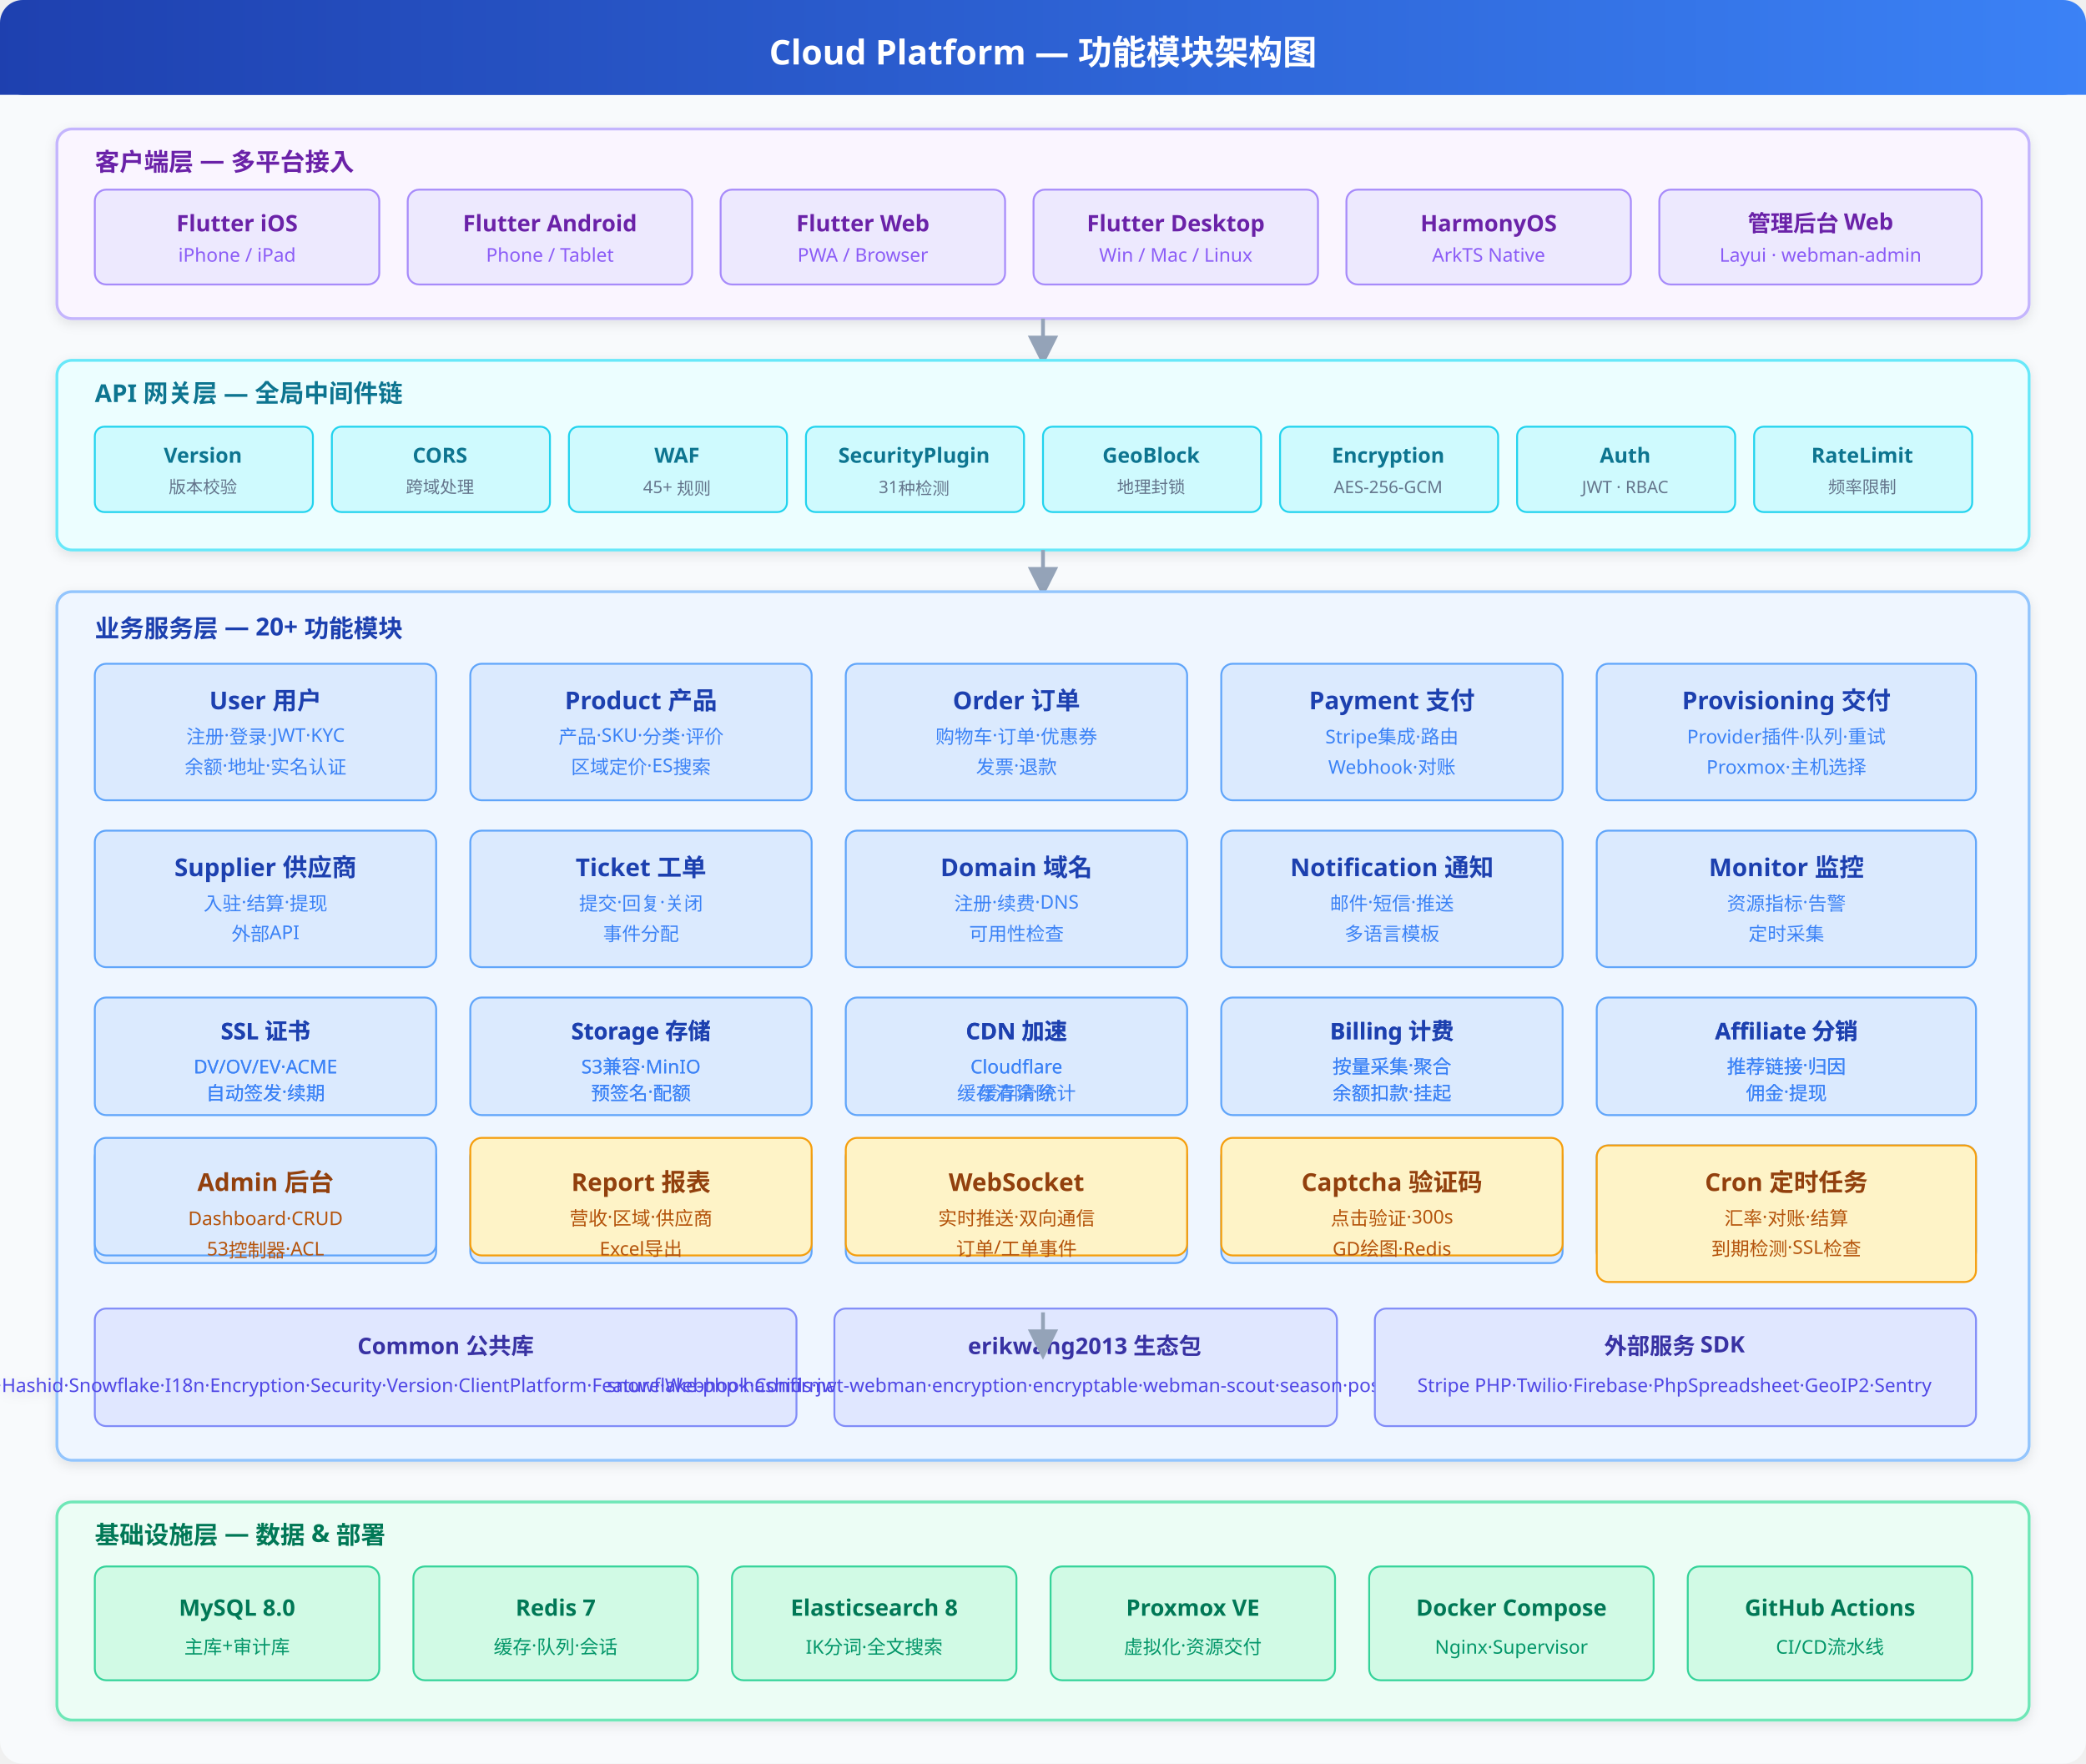
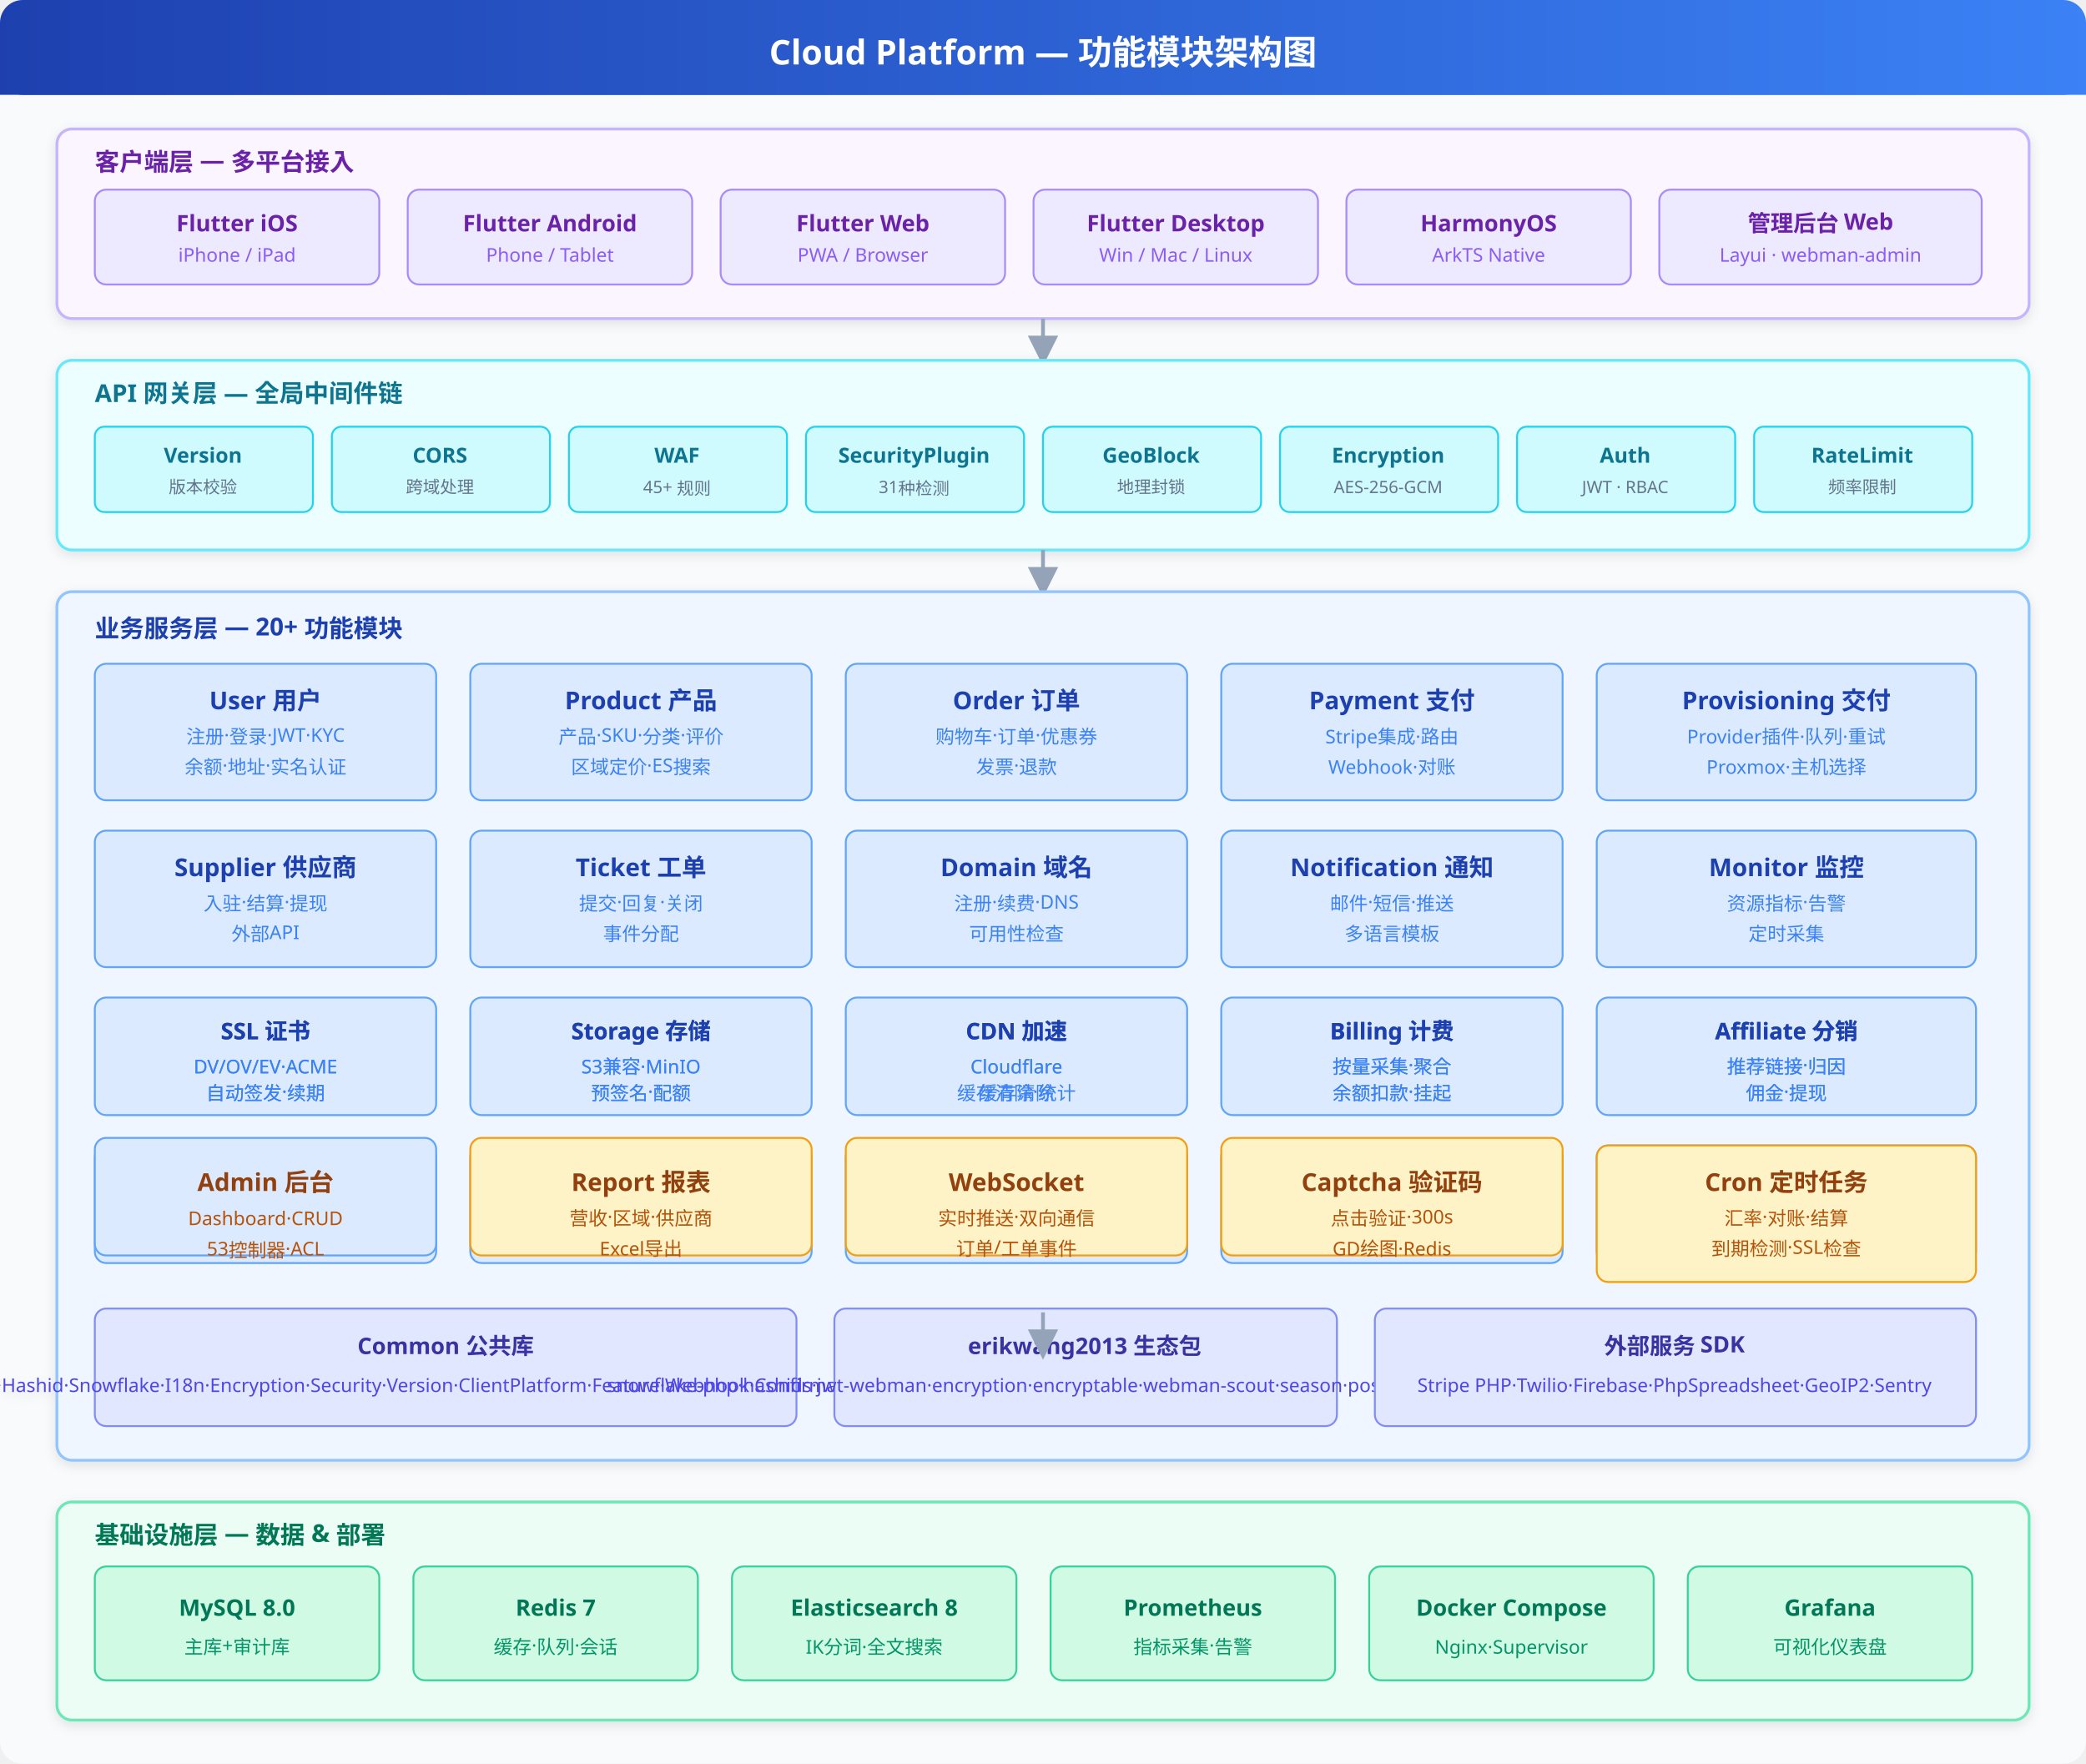
<svg xmlns="http://www.w3.org/2000/svg" viewBox="0 0 1100 930" font-family="'Microsoft YaHei','PingFang SC','Noto Sans SC',sans-serif">
  <defs>
    <linearGradient id="hdr" x1="0" y1="0" x2="1" y2="0">
      <stop offset="0%" stop-color="#1e40af" />
      <stop offset="100%" stop-color="#3b82f6" />
    </linearGradient>
    <filter id="sh">
      <feDropShadow dx="0" dy="2" stdDeviation="3" flood-opacity="0.1" />
    </filter>
    <marker id="arrD" markerWidth="8" markerHeight="8" refX="4" refY="4" orient="auto">
      <path d="M0,0 L8,4 L0,8 Z" fill="#94a3b8" />
    </marker>
  </defs>
  <rect width="1100" height="930" fill="#f8fafc" rx="12" />
  <rect x="0" y="0" width="1100" height="50" fill="url(#hdr)" rx="12" />
  <rect x="0" y="12" width="1100" height="38" fill="url(#hdr)" />
  <text x="550" y="34" text-anchor="middle" fill="#fff" font-size="18" font-weight="bold">Cloud Platform — 功能模块架构图</text>
  <g filter="url(#sh)">
    <rect x="30" y="68" width="1040" height="100" rx="8" fill="#faf5ff" stroke="#c4b5fd" stroke-width="1.5" />
    <text x="50" y="90" fill="#6b21a8" font-size="13" font-weight="bold">客户端层 — 多平台接入</text>
    <rect x="50" y="100" width="150" height="50" rx="6" fill="#ede9fe" stroke="#a78bfa" />
    <text x="125" y="122" text-anchor="middle" fill="#6b21a8" font-size="12" font-weight="bold">Flutter iOS</text>
    <text x="125" y="138" text-anchor="middle" fill="#8b5cf6" font-size="10">iPhone / iPad</text>
    <rect x="215" y="100" width="150" height="50" rx="6" fill="#ede9fe" stroke="#a78bfa" />
    <text x="290" y="122" text-anchor="middle" fill="#6b21a8" font-size="12" font-weight="bold">Flutter Android</text>
    <text x="290" y="138" text-anchor="middle" fill="#8b5cf6" font-size="10">Phone / Tablet</text>
    <rect x="380" y="100" width="150" height="50" rx="6" fill="#ede9fe" stroke="#a78bfa" />
    <text x="455" y="122" text-anchor="middle" fill="#6b21a8" font-size="12" font-weight="bold">Flutter Web</text>
    <text x="455" y="138" text-anchor="middle" fill="#8b5cf6" font-size="10">PWA / Browser</text>
    <rect x="545" y="100" width="150" height="50" rx="6" fill="#ede9fe" stroke="#a78bfa" />
    <text x="620" y="122" text-anchor="middle" fill="#6b21a8" font-size="12" font-weight="bold">Flutter Desktop</text>
    <text x="620" y="138" text-anchor="middle" fill="#8b5cf6" font-size="10">Win / Mac / Linux</text>
    <rect x="710" y="100" width="150" height="50" rx="6" fill="#ede9fe" stroke="#a78bfa" />
    <text x="785" y="122" text-anchor="middle" fill="#6b21a8" font-size="12" font-weight="bold">HarmonyOS</text>
    <text x="785" y="138" text-anchor="middle" fill="#8b5cf6" font-size="10">ArkTS Native</text>
    <rect x="875" y="100" width="170" height="50" rx="6" fill="#ede9fe" stroke="#a78bfa" />
    <text x="960" y="122" text-anchor="middle" fill="#6b21a8" font-size="12" font-weight="bold">管理后台 Web</text>
    <text x="960" y="138" text-anchor="middle" fill="#8b5cf6" font-size="10">Layui · webman-admin</text>
  </g>
  <path d="M550,168 L550,185" stroke="#94a3b8" stroke-width="2" marker-end="url(#arrD)" />
  <g filter="url(#sh)">
    <rect x="30" y="190" width="1040" height="100" rx="8" fill="#ecfeff" stroke="#67e8f9" stroke-width="1.5" />
    <text x="50" y="212" fill="#0e7490" font-size="13" font-weight="bold">API 网关层 — 全局中间件链</text>
    <rect x="50" y="225" width="115" height="45" rx="5" fill="#cffafe" stroke="#22d3ee" />
    <text x="107" y="244" text-anchor="middle" fill="#0e7490" font-size="11" font-weight="bold">Version</text>
    <text x="107" y="260" text-anchor="middle" fill="#64748b" font-size="9">版本校验</text>
    <rect x="175" y="225" width="115" height="45" rx="5" fill="#cffafe" stroke="#22d3ee" />
    <text x="232" y="244" text-anchor="middle" fill="#0e7490" font-size="11" font-weight="bold">CORS</text>
    <text x="232" y="260" text-anchor="middle" fill="#64748b" font-size="9">跨域处理</text>
    <rect x="300" y="225" width="115" height="45" rx="5" fill="#cffafe" stroke="#22d3ee" />
    <text x="357" y="244" text-anchor="middle" fill="#0e7490" font-size="11" font-weight="bold">WAF</text>
    <text x="357" y="260" text-anchor="middle" fill="#64748b" font-size="9">45+ 规则</text>
    <rect x="425" y="225" width="115" height="45" rx="5" fill="#cffafe" stroke="#22d3ee" />
    <text x="482" y="244" text-anchor="middle" fill="#0e7490" font-size="11" font-weight="bold">SecurityPlugin</text>
    <text x="482" y="260" text-anchor="middle" fill="#64748b" font-size="9">31种检测</text>
    <rect x="550" y="225" width="115" height="45" rx="5" fill="#cffafe" stroke="#22d3ee" />
    <text x="607" y="244" text-anchor="middle" fill="#0e7490" font-size="11" font-weight="bold">GeoBlock</text>
    <text x="607" y="260" text-anchor="middle" fill="#64748b" font-size="9">地理封锁</text>
    <rect x="675" y="225" width="115" height="45" rx="5" fill="#cffafe" stroke="#22d3ee" />
    <text x="732" y="244" text-anchor="middle" fill="#0e7490" font-size="11" font-weight="bold">Encryption</text>
    <text x="732" y="260" text-anchor="middle" fill="#64748b" font-size="9">AES-256-GCM</text>
    <rect x="800" y="225" width="115" height="45" rx="5" fill="#cffafe" stroke="#22d3ee" />
    <text x="857" y="244" text-anchor="middle" fill="#0e7490" font-size="11" font-weight="bold">Auth</text>
    <text x="857" y="260" text-anchor="middle" fill="#64748b" font-size="9">JWT · RBAC</text>
    <rect x="925" y="225" width="115" height="45" rx="5" fill="#cffafe" stroke="#22d3ee" />
    <text x="982" y="244" text-anchor="middle" fill="#0e7490" font-size="11" font-weight="bold">RateLimit</text>
    <text x="982" y="260" text-anchor="middle" fill="#64748b" font-size="9">频率限制</text>
  </g>
  <path d="M550,290 L550,307" stroke="#94a3b8" stroke-width="2" marker-end="url(#arrD)" />
  <g filter="url(#sh)">
    <rect x="30" y="312" width="1040" height="458" rx="8" fill="#eff6ff" stroke="#93c5fd" stroke-width="1.5" />
    <text x="50" y="336" fill="#1e40af" font-size="13" font-weight="bold">业务服务层 — 20+ 功能模块</text>
    <rect x="50" y="350" width="180" height="72" rx="6" fill="#dbeafe" stroke="#60a5fa" />
    <text x="140" y="374" text-anchor="middle" fill="#1e40af" font-size="13" font-weight="bold">User 用户</text>
    <text x="140" y="392" text-anchor="middle" fill="#3b82f6" font-size="10">注册·登录·JWT·KYC</text>
    <text x="140" y="408" text-anchor="middle" fill="#3b82f6" font-size="10">余额·地址·实名认证</text>
    <rect x="248" y="350" width="180" height="72" rx="6" fill="#dbeafe" stroke="#60a5fa" />
    <text x="338" y="374" text-anchor="middle" fill="#1e40af" font-size="13" font-weight="bold">Product 产品</text>
    <text x="338" y="392" text-anchor="middle" fill="#3b82f6" font-size="10">产品·SKU·分类·评价</text>
    <text x="338" y="408" text-anchor="middle" fill="#3b82f6" font-size="10">区域定价·ES搜索</text>
    <rect x="446" y="350" width="180" height="72" rx="6" fill="#dbeafe" stroke="#60a5fa" />
    <text x="536" y="374" text-anchor="middle" fill="#1e40af" font-size="13" font-weight="bold">Order 订单</text>
    <text x="536" y="392" text-anchor="middle" fill="#3b82f6" font-size="10">购物车·订单·优惠券</text>
    <text x="536" y="408" text-anchor="middle" fill="#3b82f6" font-size="10">发票·退款</text>
    <rect x="644" y="350" width="180" height="72" rx="6" fill="#dbeafe" stroke="#60a5fa" />
    <text x="734" y="374" text-anchor="middle" fill="#1e40af" font-size="13" font-weight="bold">Payment 支付</text>
    <text x="734" y="392" text-anchor="middle" fill="#3b82f6" font-size="10">Stripe集成·路由</text>
    <text x="734" y="408" text-anchor="middle" fill="#3b82f6" font-size="10">Webhook·对账</text>
    <rect x="842" y="350" width="200" height="72" rx="6" fill="#dbeafe" stroke="#60a5fa" />
    <text x="942" y="374" text-anchor="middle" fill="#1e40af" font-size="13" font-weight="bold">Provisioning 交付</text>
    <text x="942" y="392" text-anchor="middle" fill="#3b82f6" font-size="10">Provider插件·队列·重试</text>
    <text x="942" y="408" text-anchor="middle" fill="#3b82f6" font-size="10">Proxmox·主机选择</text>
    <rect x="50" y="438" width="180" height="72" rx="6" fill="#dbeafe" stroke="#60a5fa" />
    <text x="140" y="462" text-anchor="middle" fill="#1e40af" font-size="13" font-weight="bold">Supplier 供应商</text>
    <text x="140" y="480" text-anchor="middle" fill="#3b82f6" font-size="10">入驻·结算·提现</text>
    <text x="140" y="496" text-anchor="middle" fill="#3b82f6" font-size="10">外部API</text>
    <rect x="248" y="438" width="180" height="72" rx="6" fill="#dbeafe" stroke="#60a5fa" />
    <text x="338" y="462" text-anchor="middle" fill="#1e40af" font-size="13" font-weight="bold">Ticket 工单</text>
    <text x="338" y="480" text-anchor="middle" fill="#3b82f6" font-size="10">提交·回复·关闭</text>
    <text x="338" y="496" text-anchor="middle" fill="#3b82f6" font-size="10">事件分配</text>
    <rect x="446" y="438" width="180" height="72" rx="6" fill="#dbeafe" stroke="#60a5fa" />
    <text x="536" y="462" text-anchor="middle" fill="#1e40af" font-size="13" font-weight="bold">Domain 域名</text>
    <text x="536" y="480" text-anchor="middle" fill="#3b82f6" font-size="10">注册·续费·DNS</text>
    <text x="536" y="496" text-anchor="middle" fill="#3b82f6" font-size="10">可用性检查</text>
    <rect x="644" y="438" width="180" height="72" rx="6" fill="#dbeafe" stroke="#60a5fa" />
    <text x="734" y="462" text-anchor="middle" fill="#1e40af" font-size="13" font-weight="bold">Notification 通知</text>
    <text x="734" y="480" text-anchor="middle" fill="#3b82f6" font-size="10">邮件·短信·推送</text>
    <text x="734" y="496" text-anchor="middle" fill="#3b82f6" font-size="10">多语言模板</text>
    <rect x="842" y="438" width="200" height="72" rx="6" fill="#dbeafe" stroke="#60a5fa" />
    <text x="942" y="462" text-anchor="middle" fill="#1e40af" font-size="13" font-weight="bold">Monitor 监控</text>
    <text x="942" y="480" text-anchor="middle" fill="#3b82f6" font-size="10">资源指标·告警</text>
    <text x="942" y="496" text-anchor="middle" fill="#3b82f6" font-size="10">定时采集</text>
    <rect x="50" y="526" width="180" height="62" rx="6" fill="#dbeafe" stroke="#60a5fa" />
    <text x="140" y="548" text-anchor="middle" fill="#1e40af" font-size="12" font-weight="bold">SSL 证书</text>
    <text x="140" y="566" text-anchor="middle" fill="#3b82f6" font-size="10">DV/OV/EV·ACME</text>
    <text x="140" y="580" text-anchor="middle" fill="#3b82f6" font-size="10">自动签发·续期</text>
    <rect x="248" y="526" width="180" height="62" rx="6" fill="#dbeafe" stroke="#60a5fa" />
    <text x="338" y="548" text-anchor="middle" fill="#1e40af" font-size="12" font-weight="bold">Storage 存储</text>
    <text x="338" y="566" text-anchor="middle" fill="#3b82f6" font-size="10">S3兼容·MinIO</text>
    <text x="338" y="580" text-anchor="middle" fill="#3b82f6" font-size="10">预签名·配额</text>
    <rect x="446" y="526" width="180" height="62" rx="6" fill="#dbeafe" stroke="#60a5fa" />
    <text x="536" y="548" text-anchor="middle" fill="#1e40af" font-size="12" font-weight="bold">CDN 加速</text>
    <text x="536" y="566" text-anchor="middle" fill="#3b82f6" font-size="10">Cloudflare</text>
    <text x="536" y="580" text-anchor="middle" fill="#3b82f6" font-size="10">缓存清除·统计</text>
    <rect x="644" y="526" width="180" height="62" rx="6" fill="#dbeafe" stroke="#60a5fa" />
    <text x="734" y="548" text-anchor="middle" fill="#1e40af" font-size="12" font-weight="bold">Billing 计费</text>
    <text x="734" y="566" text-anchor="middle" fill="#3b82f6" font-size="10">按量采集·聚合</text>
    <text x="734" y="580" text-anchor="middle" fill="#3b82f6" font-size="10">余额扣款·挂起</text>
    <rect x="842" y="526" width="200" height="62" rx="6" fill="#dbeafe" stroke="#60a5fa" />
    <text x="942" y="548" text-anchor="middle" fill="#1e40af" font-size="12" font-weight="bold">Affiliate 分销</text>
    <text x="942" y="566" text-anchor="middle" fill="#3b82f6" font-size="10">推荐链接·归因</text>
    <text x="942" y="580" text-anchor="middle" fill="#3b82f6" font-size="10">佣金·提现</text>
    <rect x="50" y="604" width="180" height="62" rx="6" fill="#dbeafe" stroke="#60a5fa" />
    <text x="140" y="548" text-anchor="middle" fill="#1e40af" font-size="12" font-weight="bold">SSL 证书</text>
    <text x="140" y="566" text-anchor="middle" fill="#3b82f6" font-size="10">DV/OV/EV·ACME</text>
    <text x="140" y="580" text-anchor="middle" fill="#3b82f6" font-size="10">自动签发·续期</text>
    <rect x="248" y="604" width="180" height="62" rx="6" fill="#dbeafe" stroke="#60a5fa" />
    <text x="338" y="548" text-anchor="middle" fill="#1e40af" font-size="12" font-weight="bold">Storage 存储</text>
    <text x="338" y="566" text-anchor="middle" fill="#3b82f6" font-size="10">S3兼容·MinIO</text>
    <text x="338" y="580" text-anchor="middle" fill="#3b82f6" font-size="10">预签名·配额</text>
    <rect x="446" y="604" width="180" height="62" rx="6" fill="#dbeafe" stroke="#60a5fa" />
    <text x="536" y="548" text-anchor="middle" fill="#1e40af" font-size="12" font-weight="bold">CDN 加速</text>
    <text x="536" y="566" text-anchor="middle" fill="#3b82f6" font-size="10">Cloudflare</text>
    <text x="536" y="580" text-anchor="middle" fill="#3b82f6" font-size="10">缓存清除</text>
    <rect x="644" y="604" width="180" height="62" rx="6" fill="#dbeafe" stroke="#60a5fa" />
    <text x="734" y="548" text-anchor="middle" fill="#1e40af" font-size="12" font-weight="bold">Billing 计费</text>
    <text x="734" y="566" text-anchor="middle" fill="#3b82f6" font-size="10">按量采集·聚合</text>
    <text x="734" y="580" text-anchor="middle" fill="#3b82f6" font-size="10">余额扣款·挂起</text>
    <rect x="842" y="604" width="200" height="62" rx="6" fill="#dbeafe" stroke="#60a5fa" />
    <text x="942" y="548" text-anchor="middle" fill="#1e40af" font-size="12" font-weight="bold">Affiliate 分销</text>
    <text x="942" y="566" text-anchor="middle" fill="#3b82f6" font-size="10">推荐链接·归因</text>
    <text x="942" y="580" text-anchor="middle" fill="#3b82f6" font-size="10">佣金·提现</text>
    <rect x="50" y="600" width="180" height="62" rx="6" fill="#dbeafe" stroke="#60a5fa" />
    <text x="140" y="628" text-anchor="middle" fill="#92400e" font-size="13" font-weight="bold">Admin 后台</text>
    <text x="140" y="646" text-anchor="middle" fill="#b45309" font-size="10">Dashboard·CRUD</text>
    <text x="140" y="662" text-anchor="middle" fill="#b45309" font-size="10">53控制器·ACL</text>
    <rect x="248" y="600" width="180" height="62" rx="6" fill="#fef3c7" stroke="#f59e0b" />
    <text x="338" y="628" text-anchor="middle" fill="#92400e" font-size="13" font-weight="bold">Report 报表</text>
    <text x="338" y="646" text-anchor="middle" fill="#b45309" font-size="10">营收·区域·供应商</text>
    <text x="338" y="662" text-anchor="middle" fill="#b45309" font-size="10">Excel导出</text>
    <rect x="446" y="600" width="180" height="62" rx="6" fill="#fef3c7" stroke="#f59e0b" />
    <text x="536" y="628" text-anchor="middle" fill="#92400e" font-size="13" font-weight="bold">WebSocket</text>
    <text x="536" y="646" text-anchor="middle" fill="#b45309" font-size="10">实时推送·双向通信</text>
    <text x="536" y="662" text-anchor="middle" fill="#b45309" font-size="10">订单/工单事件</text>
    <rect x="644" y="600" width="180" height="62" rx="6" fill="#fef3c7" stroke="#f59e0b" />
    <text x="734" y="628" text-anchor="middle" fill="#92400e" font-size="13" font-weight="bold">Captcha 验证码</text>
    <text x="734" y="646" text-anchor="middle" fill="#b45309" font-size="10">点击验证·300s</text>
    <text x="734" y="662" text-anchor="middle" fill="#b45309" font-size="10">GD绘图·Redis</text>
    <rect x="842" y="604" width="200" height="72" rx="6" fill="#fef3c7" stroke="#f59e0b" />
    <text x="942" y="628" text-anchor="middle" fill="#92400e" font-size="13" font-weight="bold">Cron 定时任务</text>
    <text x="942" y="646" text-anchor="middle" fill="#b45309" font-size="10">汇率·对账·结算</text>
    <text x="942" y="662" text-anchor="middle" fill="#b45309" font-size="10">到期检测·SSL检查</text>
    <rect x="50" y="690" width="370" height="62" rx="6" fill="#e0e7ff" stroke="#818cf8" />
    <text x="235" y="714" text-anchor="middle" fill="#3730a3" font-size="12" font-weight="bold">Common 公共库</text>
    <text x="235" y="734" text-anchor="middle" fill="#4f46e5" font-size="10">Auth·Hashid·Snowflake·I18n·Encryption·Security·Version·ClientPlatform·Feature·Webhook·Confirmation·Helper</text>
    <rect x="440" y="690" width="265" height="62" rx="6" fill="#e0e7ff" stroke="#818cf8" />
    <text x="572" y="714" text-anchor="middle" fill="#3730a3" font-size="12" font-weight="bold">erikwang2013 生态包</text>
    <text x="572" y="734" text-anchor="middle" fill="#4f46e5" font-size="10">snowflake-php·hashids·jwt-webman·encryption·encryptable·webman-scout·season·poster-php·security-php</text>
    <rect x="725" y="690" width="317" height="62" rx="6" fill="#e0e7ff" stroke="#818cf8" />
    <text x="883" y="714" text-anchor="middle" fill="#3730a3" font-size="12" font-weight="bold">外部服务 SDK</text>
    <text x="883" y="734" text-anchor="middle" fill="#4f46e5" font-size="10">Stripe PHP·Twilio·Firebase·PhpSpreadsheet·GeoIP2·Sentry</text>
  </g>
  <path d="M550,692 L550,709" stroke="#94a3b8" stroke-width="2" marker-end="url(#arrD)" />
  <g filter="url(#sh)">
    <rect x="30" y="792" width="1040" height="115" rx="8" fill="#ecfdf5" stroke="#6ee7b7" stroke-width="1.5" />
    <text x="50" y="814" fill="#047857" font-size="13" font-weight="bold">基础设施层 — 数据 &amp; 部署</text>
    <rect x="50" y="826" width="150" height="60" rx="6" fill="#d1fae5" stroke="#34d399" />
    <text x="125" y="852" text-anchor="middle" fill="#047857" font-size="12" font-weight="bold">MySQL 8.0</text>
    <text x="125" y="872" text-anchor="middle" fill="#059669" font-size="10">主库+审计库</text>
    <rect x="218" y="826" width="150" height="60" rx="6" fill="#d1fae5" stroke="#34d399" />
    <text x="293" y="852" text-anchor="middle" fill="#047857" font-size="12" font-weight="bold">Redis 7</text>
    <text x="293" y="872" text-anchor="middle" fill="#059669" font-size="10">缓存·队列·会话</text>
    <rect x="386" y="826" width="150" height="60" rx="6" fill="#d1fae5" stroke="#34d399" />
    <text x="461" y="852" text-anchor="middle" fill="#047857" font-size="12" font-weight="bold">Elasticsearch 8</text>
    <text x="461" y="872" text-anchor="middle" fill="#059669" font-size="10">IK分词·全文搜索</text>
    <rect x="554" y="826" width="150" height="60" rx="6" fill="#d1fae5" stroke="#34d399" />
-     <text x="629" y="852" text-anchor="middle" fill="#047857" font-size="12" font-weight="bold">Proxmox VE</text>
-     <text x="629" y="872" text-anchor="middle" fill="#059669" font-size="10">虚拟化·资源交付</text>
+     <text x="629" y="852" text-anchor="middle" fill="#047857" font-size="12" font-weight="bold">Prometheus</text>
+     <text x="629" y="872" text-anchor="middle" fill="#059669" font-size="10">指标采集·告警</text>
    <rect x="722" y="826" width="150" height="60" rx="6" fill="#d1fae5" stroke="#34d399" />
    <text x="797" y="852" text-anchor="middle" fill="#047857" font-size="12" font-weight="bold">Docker Compose</text>
    <text x="797" y="872" text-anchor="middle" fill="#059669" font-size="10">Nginx·Supervisor</text>
    <rect x="890" y="826" width="150" height="60" rx="6" fill="#d1fae5" stroke="#34d399" />
-     <text x="965" y="852" text-anchor="middle" fill="#047857" font-size="12" font-weight="bold">GitHub Actions</text>
-     <text x="965" y="872" text-anchor="middle" fill="#059669" font-size="10">CI/CD流水线</text>
+     <text x="965" y="852" text-anchor="middle" fill="#047857" font-size="12" font-weight="bold">Grafana</text>
+     <text x="965" y="872" text-anchor="middle" fill="#059669" font-size="10">可视化仪表盘</text>
  </g>
</svg>
